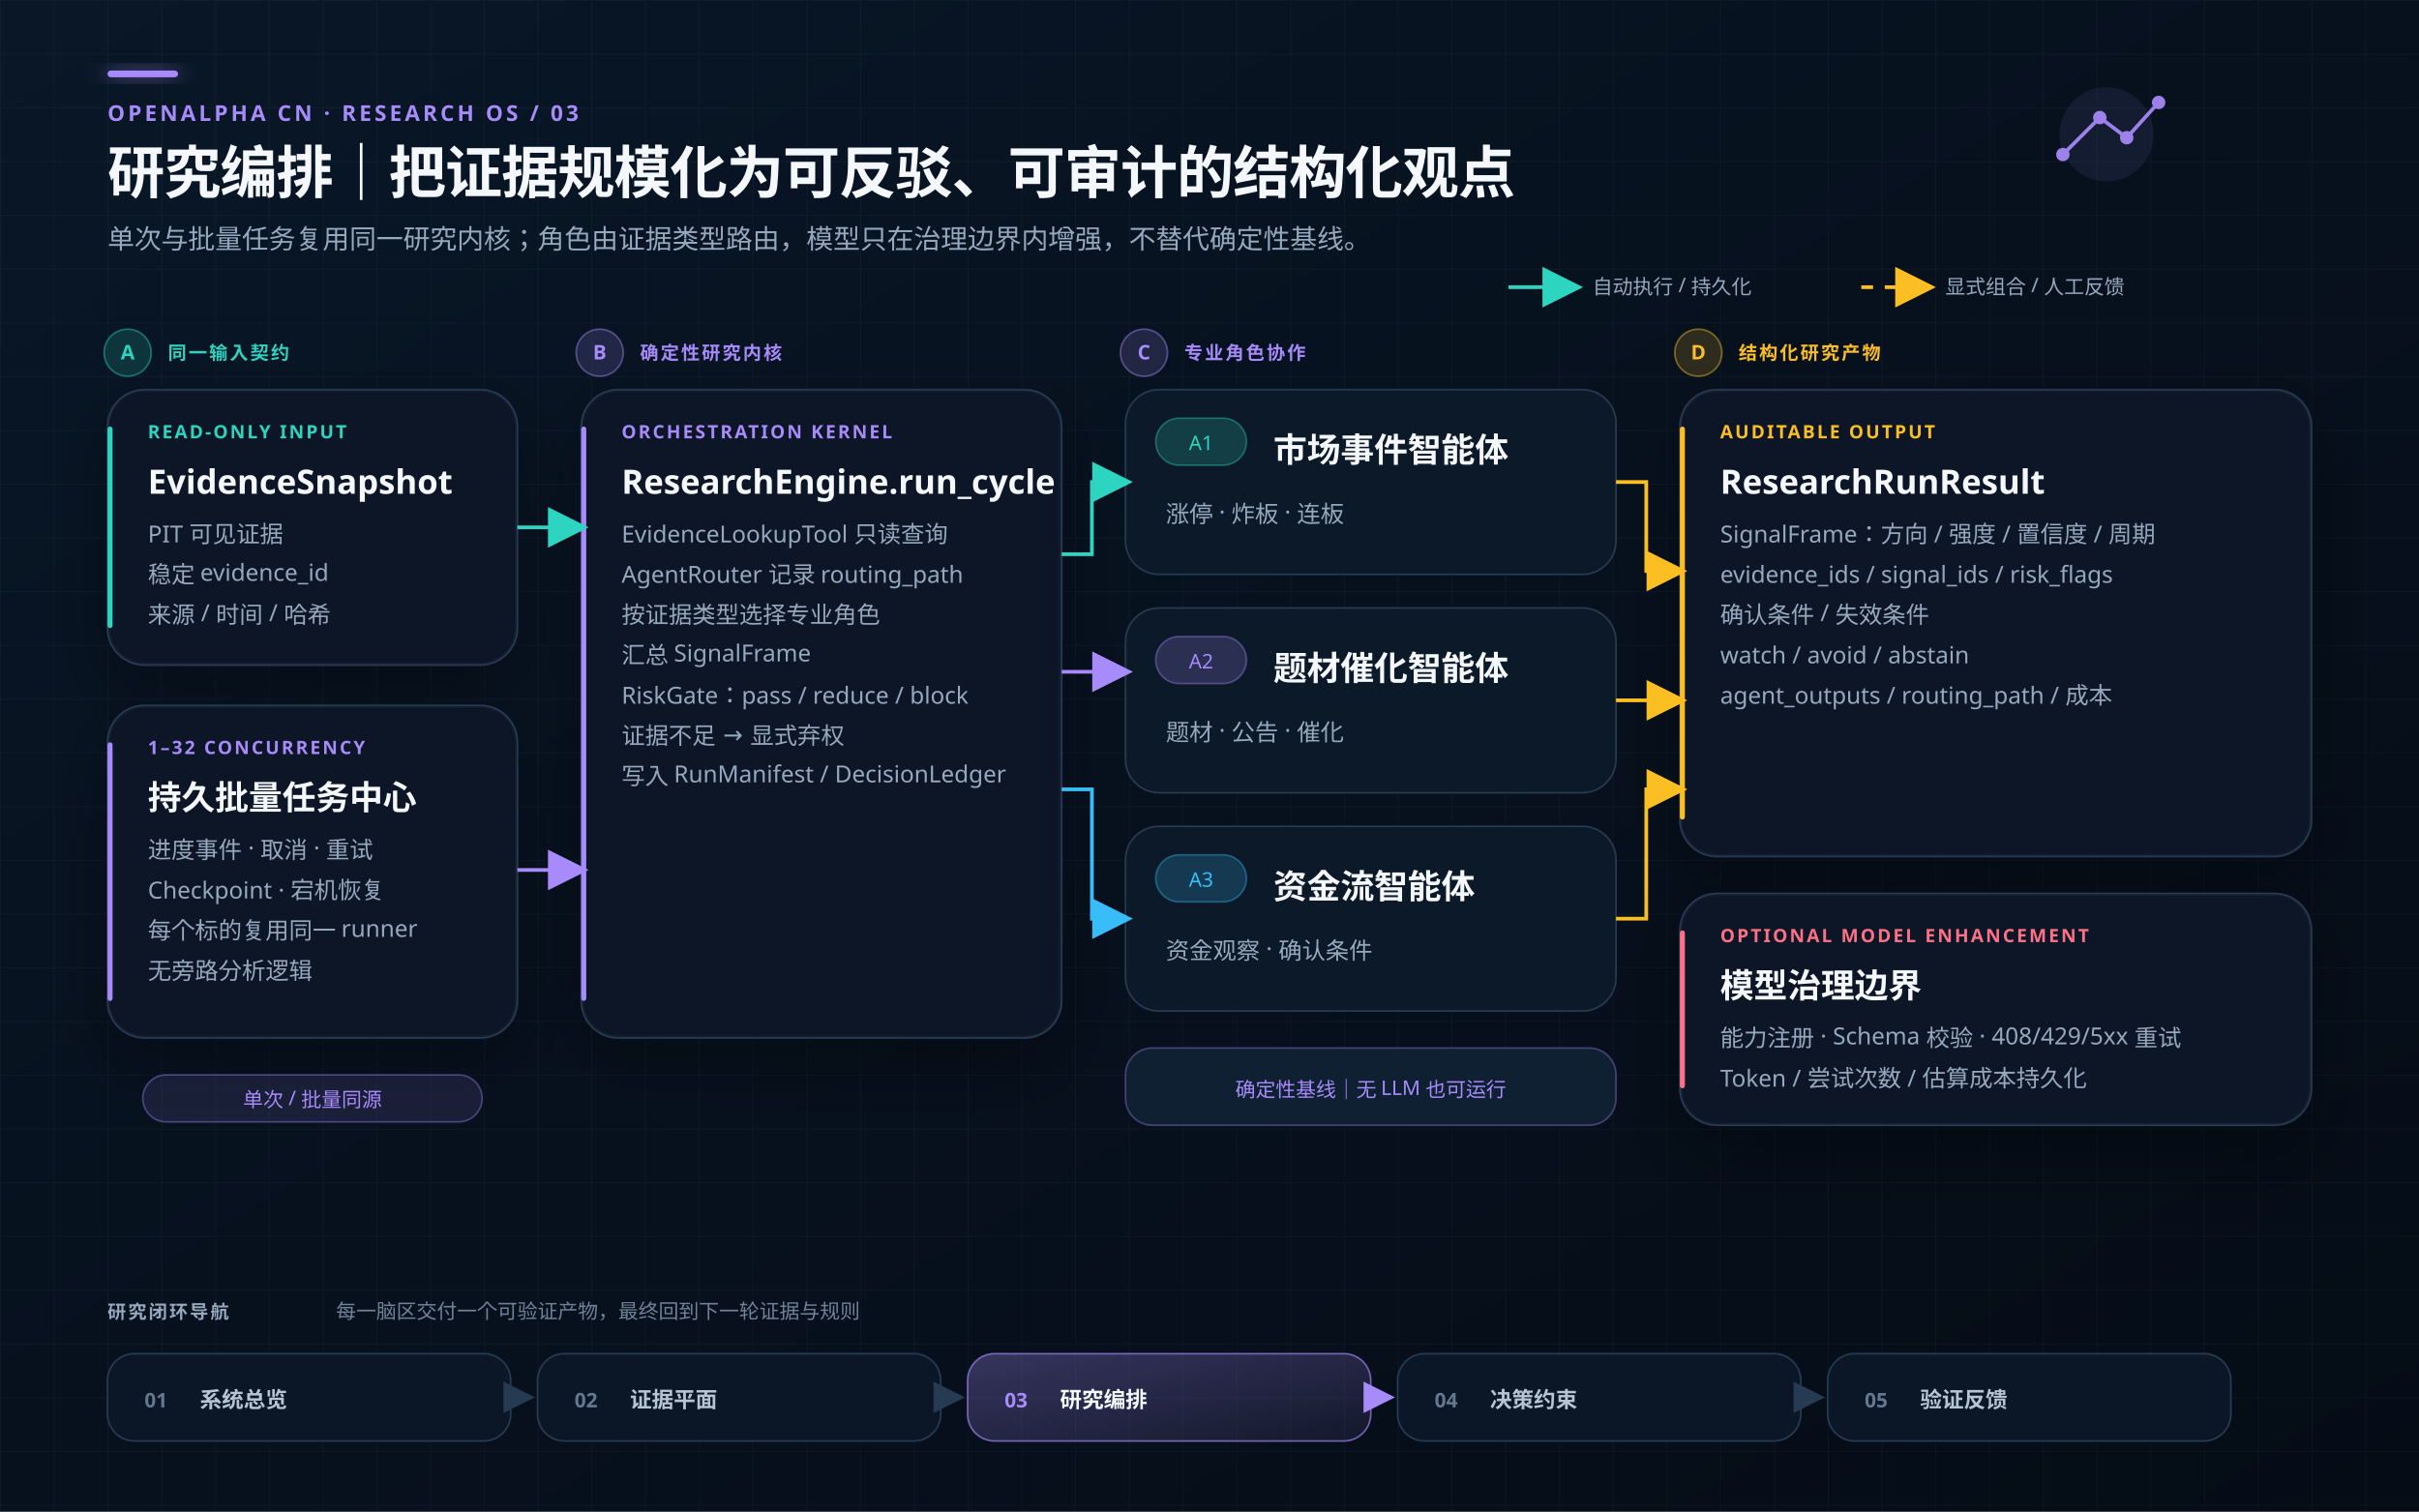
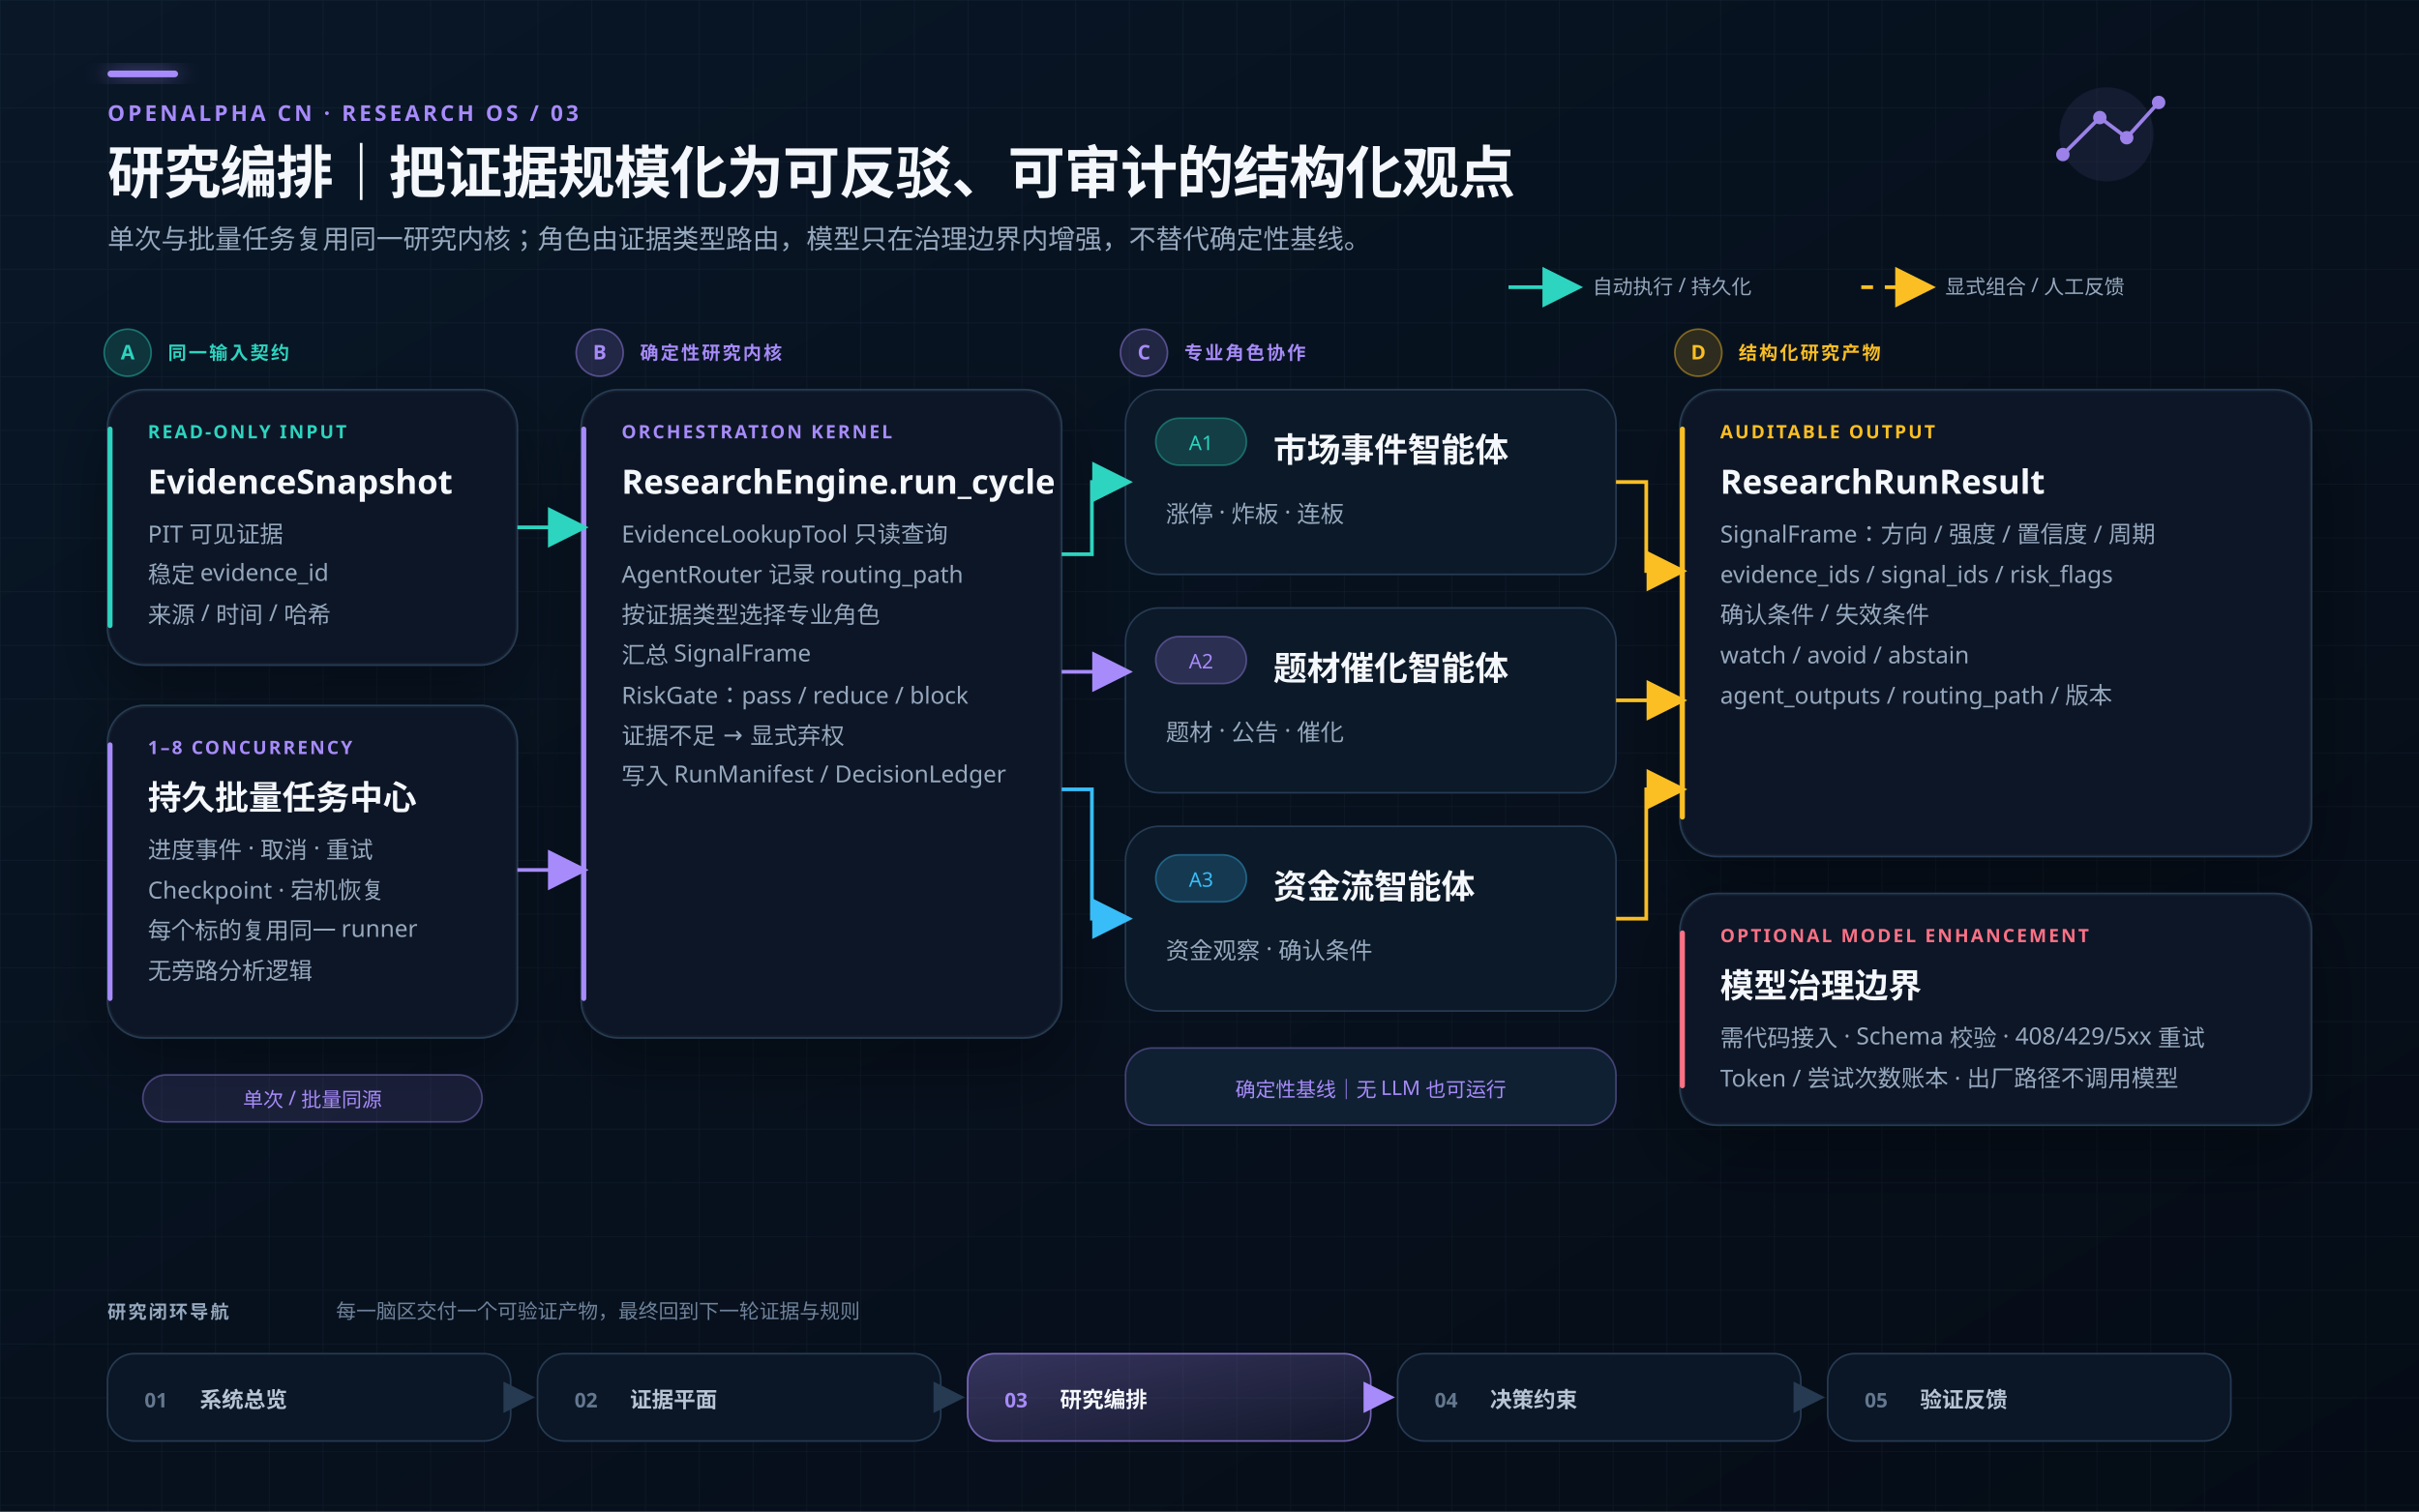
<svg xmlns="http://www.w3.org/2000/svg" width="1440" height="900" viewBox="0 0 1440 900" role="img" aria-labelledby="title desc">
  <defs>
    <linearGradient id="bgGradient" x1="0" y1="0" x2="1" y2="1">
      <stop offset="0" stop-color="#091727" />
      <stop offset=".48" stop-color="#07111E" />
      <stop offset="1" stop-color="#050C16" />
    </linearGradient>
    <radialGradient id="ambient" cx="0" cy="0" r="1" gradientTransform="translate(1160 40) rotate(135) scale(600 420)">
      <stop offset="0" stop-color="#A78BFA" stop-opacity=".16" />
      <stop offset=".62" stop-color="#A78BFA" stop-opacity=".025" />
      <stop offset="1" stop-color="#A78BFA" stop-opacity="0" />
    </radialGradient>
    <linearGradient id="activeNav" x1="0" y1="0" x2="1" y2="1">
      <stop offset="0" stop-color="#A78BFA" stop-opacity=".30" />
      <stop offset="1" stop-color="#A78BFA" stop-opacity=".08" />
    </linearGradient>
    <filter id="shadow" x="-20%" y="-20%" width="150%" height="170%">
      <feDropShadow dx="0" dy="16" stdDeviation="20" flood-color="#000000" flood-opacity=".34" />
    </filter>
    <filter id="softGlow" x="-100%" y="-100%" width="300%" height="300%">
      <feGaussianBlur stdDeviation="7" result="blur" />
      <feMerge>
        <feMergeNode in="blur" />
        <feMergeNode in="SourceGraphic" />
      </feMerge>
    </filter>
    <pattern id="grid" width="32" height="32" patternUnits="userSpaceOnUse">
      <path d="M32 0H0V32" fill="none" stroke="#6D87A3" stroke-width=".55" opacity=".12" />
    </pattern>
    <marker id="arrow" markerWidth="11" markerHeight="11" refX="9" refY="5.5" orient="auto" markerUnits="strokeWidth">
      <path d="M0 0L11 5.5L0 11Z" fill="context-stroke" />
    </marker>
    <style>
      text { font-family: Geist, "Plus Jakarta Sans", "Noto Sans SC", "Microsoft YaHei", sans-serif; }
      .eyebrow { font-size: 13px; font-weight: 760; letter-spacing: 1.8px; }
      .title { font-size: 34px; font-weight: 760; letter-spacing: -.5px; }
      .subtitle { font-size: 16px; font-weight: 480; }
      .micro { font-size: 11px; font-weight: 760; letter-spacing: 1.25px; }
      .cardTitle { font-size: 20px; font-weight: 720; }
      .body { font-size: 14px; font-weight: 490; }
      .small { font-size: 12px; font-weight: 520; }
      .mono { font-size: 12px; font-weight: 680; font-family: Geist Mono, "Noto Sans Mono CJK SC", monospace; }
      .metric { font-size: 28px; font-weight: 780; letter-spacing: -.5px; }
      .nav { font-size: 13px; font-weight: 680; }
      .navNum { font-size: 12px; font-weight: 800; }
    </style>
  </defs>
  <rect width="1440" height="900" fill="#07111E" />
  <rect width="1440" height="900" fill="url(#bgGradient)" />
  <rect width="1440" height="900" fill="url(#ambient)" />
  <rect width="1440" height="900" fill="url(#grid)" />
  <rect x="64" y="42" width="42" height="4" rx="2" fill="#A78BFA" filter="url(#softGlow)" />
  <text x="64" y="72" class="eyebrow" fill="#A78BFA">OPENALPHA CN · RESEARCH OS / 03</text>
  <text x="64" y="115" class="title" fill="#F4F7FB">研究编排｜把证据规模化为可反驳、可审计的结构化观点</text>
  <text x="64" y="148" class="subtitle" fill="#96A8BE">单次与批量任务复用同一研究内核；角色由证据类型路由，模型只在治理边界内增强，不替代确定性基线。</text>
  <g transform="translate(1210 50)" opacity=".92">
    <circle cx="44" cy="30" r="28" fill="#A78BFA" opacity=".09" />
    <path d="M18 42L40 20L56 32L75 11" fill="none" stroke="#A78BFA" stroke-width="2.2" />
    <circle cx="18" cy="42" r="4" fill="#A78BFA" />
    <circle cx="40" cy="20" r="4" fill="#A78BFA" />
    <circle cx="56" cy="32" r="4" fill="#A78BFA" />
    <circle cx="75" cy="11" r="4" fill="#A78BFA" />
  </g>
  <line x1="898" y1="171" x2="938" y2="171" stroke="#2DD4BF" stroke-width="2.2" marker-end="url(#arrow)" />
  <text x="948" y="175" class="small" fill="#96A8BE" text-anchor="start" opacity="1">自动执行 / 持久化</text>
  <line x1="1108" y1="171" x2="1148" y2="171" stroke="#FBBF24" stroke-width="2.2" stroke-dasharray="7 7" marker-end="url(#arrow)" />
  <text x="1158" y="175" class="small" fill="#96A8BE" text-anchor="start" opacity="1">显式组合 / 人工反馈</text>
  <circle cx="76" cy="210" r="14" fill="#2DD4BF" fill-opacity=".16" stroke="#2DD4BF" stroke-opacity=".45" />
  <text x="76" y="214" class="navNum" fill="#2DD4BF" text-anchor="middle" opacity="1">A</text>
  <text x="100" y="214" class="micro" fill="#2DD4BF" text-anchor="start" opacity="1">同一输入契约</text>
  <rect x="64" y="232" width="244" height="164" rx="22" fill="#0C1928" stroke="#263A52" filter="url(#shadow)" />
  <rect x="65" y="233" width="242" height="162" rx="21" fill="none" stroke="#FFFFFF" stroke-opacity=".035" />
  <rect x="64" y="254" width="3" height="120" rx="1.5" fill="#2DD4BF" />
  <text x="88" y="261" class="micro" fill="#2DD4BF" text-anchor="start" opacity="1">READ-ONLY INPUT</text>
  <text x="88" y="294" class="cardTitle" fill="#F4F7FB" text-anchor="start" opacity="1">EvidenceSnapshot</text>
  <text x="88" y="323" class="body" fill="#96A8BE" text-anchor="start" opacity="1">PIT 可见证据</text>
  <text x="88" y="347" class="body" fill="#96A8BE" text-anchor="start" opacity="1">稳定 evidence_id</text>
  <text x="88" y="371" class="body" fill="#96A8BE" text-anchor="start" opacity="1">来源 / 时间 / 哈希</text>
  <rect x="64" y="420" width="244" height="198" rx="22" fill="#0C1928" stroke="#263A52" filter="url(#shadow)" />
  <rect x="65" y="421" width="242" height="196" rx="21" fill="none" stroke="#FFFFFF" stroke-opacity=".035" />
  <rect x="64" y="442" width="3" height="154" rx="1.5" fill="#A78BFA" />
-   <text x="88" y="449" class="micro" fill="#A78BFA" text-anchor="start" opacity="1">1–32 CONCURRENCY</text>
+   <text x="88" y="449" class="micro" fill="#A78BFA" text-anchor="start" opacity="1">1–8 CONCURRENCY</text>
  <text x="88" y="482" class="cardTitle" fill="#F4F7FB" text-anchor="start" opacity="1">持久批量任务中心</text>
  <text x="88" y="511" class="body" fill="#96A8BE" text-anchor="start" opacity="1">进度事件 · 取消 · 重试</text>
  <text x="88" y="535" class="body" fill="#96A8BE" text-anchor="start" opacity="1">Checkpoint · 宕机恢复</text>
  <text x="88" y="559" class="body" fill="#96A8BE" text-anchor="start" opacity="1">每个标的复用同一 runner</text>
  <text x="88" y="583" class="body" fill="#96A8BE" text-anchor="start" opacity="1">无旁路分析逻辑</text>
  <rect x="85" y="640" width="202" height="28" rx="14" fill="#A78BFA" fill-opacity="0.12" stroke="#A78BFA" stroke-opacity=".38" />
  <text x="186.0" y="659" class="small" fill="#A78BFA" text-anchor="middle" opacity="1">单次 / 批量同源</text>
  <circle cx="357" cy="210" r="14" fill="#A78BFA" fill-opacity=".16" stroke="#A78BFA" stroke-opacity=".45" />
  <text x="357" y="214" class="navNum" fill="#A78BFA" text-anchor="middle" opacity="1">B</text>
  <text x="381" y="214" class="micro" fill="#A78BFA" text-anchor="start" opacity="1">确定性研究内核</text>
  <rect x="346" y="232" width="286" height="386" rx="22" fill="#0C1928" stroke="#263A52" filter="url(#shadow)" />
  <rect x="347" y="233" width="284" height="384" rx="21" fill="none" stroke="#FFFFFF" stroke-opacity=".035" />
  <rect x="346" y="254" width="3" height="342" rx="1.5" fill="#A78BFA" />
  <text x="370" y="261" class="micro" fill="#A78BFA" text-anchor="start" opacity="1">ORCHESTRATION KERNEL</text>
  <text x="370" y="294" class="cardTitle" fill="#F4F7FB" text-anchor="start" opacity="1">ResearchEngine.run_cycle</text>
  <text x="370" y="323" class="body" fill="#96A8BE" text-anchor="start" opacity="1">EvidenceLookupTool 只读查询</text>
  <text x="370" y="347" class="body" fill="#96A8BE" text-anchor="start" opacity="1">AgentRouter 记录 routing_path</text>
  <text x="370" y="371" class="body" fill="#96A8BE" text-anchor="start" opacity="1">按证据类型选择专业角色</text>
  <text x="370" y="395" class="body" fill="#96A8BE" text-anchor="start" opacity="1">汇总 SignalFrame</text>
  <text x="370" y="419" class="body" fill="#96A8BE" text-anchor="start" opacity="1">RiskGate：pass / reduce / block</text>
  <text x="370" y="443" class="body" fill="#96A8BE" text-anchor="start" opacity="1">证据不足 → 显式弃权</text>
  <text x="370" y="467" class="body" fill="#96A8BE" text-anchor="start" opacity="1">写入 RunManifest / DecisionLedger</text>
  <path d="M308 314L346 314" fill="none" stroke="#2DD4BF" stroke-width="2.2" marker-end="url(#arrow)" />
  <path d="M308 518L346 518" fill="none" stroke="#A78BFA" stroke-width="2.2" marker-end="url(#arrow)" />
  <circle cx="681" cy="210" r="14" fill="#A78BFA" fill-opacity=".16" stroke="#A78BFA" stroke-opacity=".45" />
  <text x="681" y="214" class="navNum" fill="#A78BFA" text-anchor="middle" opacity="1">C</text>
  <text x="705" y="214" class="micro" fill="#A78BFA" text-anchor="start" opacity="1">专业角色协作</text>
  <rect x="670" y="232" width="292" height="110" rx="20" fill="#0C1928" stroke="#263A52" />
  <rect x="688" y="249" width="54" height="28" rx="14" fill="#2DD4BF" fill-opacity="0.2" stroke="#2DD4BF" stroke-opacity=".38" />
  <text x="715.0" y="268" class="small" fill="#2DD4BF" text-anchor="middle" opacity="1">A1</text>
  <text x="758" y="275" class="cardTitle" fill="#F4F7FB" text-anchor="start" opacity="1">市场事件智能体</text>
  <text x="694" y="311" class="body" fill="#96A8BE" text-anchor="start" opacity="1">涨停 · 炸板 · 连板</text>
  <rect x="670" y="362" width="292" height="110" rx="20" fill="#0C1928" stroke="#263A52" />
  <rect x="688" y="379" width="54" height="28" rx="14" fill="#A78BFA" fill-opacity="0.2" stroke="#A78BFA" stroke-opacity=".38" />
  <text x="715.0" y="398" class="small" fill="#A78BFA" text-anchor="middle" opacity="1">A2</text>
  <text x="758" y="405" class="cardTitle" fill="#F4F7FB" text-anchor="start" opacity="1">题材催化智能体</text>
  <text x="694" y="441" class="body" fill="#96A8BE" text-anchor="start" opacity="1">题材 · 公告 · 催化</text>
  <rect x="670" y="492" width="292" height="110" rx="20" fill="#0C1928" stroke="#263A52" />
  <rect x="688" y="509" width="54" height="28" rx="14" fill="#38BDF8" fill-opacity="0.2" stroke="#38BDF8" stroke-opacity=".38" />
  <text x="715.0" y="528" class="small" fill="#38BDF8" text-anchor="middle" opacity="1">A3</text>
  <text x="758" y="535" class="cardTitle" fill="#F4F7FB" text-anchor="start" opacity="1">资金流智能体</text>
  <text x="694" y="571" class="body" fill="#96A8BE" text-anchor="start" opacity="1">资金观察 · 确认条件</text>
  <path d="M632 330H650V287H670" fill="none" stroke="#2DD4BF" stroke-width="2.2" marker-end="url(#arrow)" opacity="1" />
  <path d="M632 400H670" fill="none" stroke="#A78BFA" stroke-width="2.2" marker-end="url(#arrow)" opacity="1" />
  <path d="M632 470H650V547H670" fill="none" stroke="#38BDF8" stroke-width="2.2" marker-end="url(#arrow)" opacity="1" />
  <rect x="670" y="624" width="292" height="46" rx="16" fill="#102033" stroke="#A78BFA" stroke-opacity=".36" />
  <text x="816" y="653" class="small" fill="#A78BFA" text-anchor="middle" opacity="1">确定性基线｜无 LLM 也可运行</text>
  <circle cx="1011" cy="210" r="14" fill="#FBBF24" fill-opacity=".16" stroke="#FBBF24" stroke-opacity=".45" />
  <text x="1011" y="214" class="navNum" fill="#FBBF24" text-anchor="middle" opacity="1">D</text>
  <text x="1035" y="214" class="micro" fill="#FBBF24" text-anchor="start" opacity="1">结构化研究产物</text>
  <rect x="1000" y="232" width="376" height="278" rx="22" fill="#0C1928" stroke="#263A52" filter="url(#shadow)" />
  <rect x="1001" y="233" width="374" height="276" rx="21" fill="none" stroke="#FFFFFF" stroke-opacity=".035" />
  <rect x="1000" y="254" width="3" height="234" rx="1.5" fill="#FBBF24" />
  <text x="1024" y="261" class="micro" fill="#FBBF24" text-anchor="start" opacity="1">AUDITABLE OUTPUT</text>
  <text x="1024" y="294" class="cardTitle" fill="#F4F7FB" text-anchor="start" opacity="1">ResearchRunResult</text>
  <text x="1024" y="323" class="body" fill="#96A8BE" text-anchor="start" opacity="1">SignalFrame：方向 / 强度 / 置信度 / 周期</text>
  <text x="1024" y="347" class="body" fill="#96A8BE" text-anchor="start" opacity="1">evidence_ids / signal_ids / risk_flags</text>
  <text x="1024" y="371" class="body" fill="#96A8BE" text-anchor="start" opacity="1">确认条件 / 失效条件</text>
  <text x="1024" y="395" class="body" fill="#96A8BE" text-anchor="start" opacity="1">watch / avoid / abstain</text>
-   <text x="1024" y="419" class="body" fill="#96A8BE" text-anchor="start" opacity="1">agent_outputs / routing_path / 成本</text>
+   <text x="1024" y="419" class="body" fill="#96A8BE" text-anchor="start" opacity="1">agent_outputs / routing_path / 版本</text>
  <path d="M962 287H980V340H1000" fill="none" stroke="#FBBF24" stroke-width="2.2" marker-end="url(#arrow)" opacity="1" />
  <path d="M962 417H1000" fill="none" stroke="#FBBF24" stroke-width="2.2" marker-end="url(#arrow)" opacity="1" />
  <path d="M962 547H980V470H1000" fill="none" stroke="#FBBF24" stroke-width="2.2" marker-end="url(#arrow)" opacity="1" />
  <rect x="1000" y="532" width="376" height="138" rx="22" fill="#0C1928" stroke="#263A52" filter="url(#shadow)" />
  <rect x="1001" y="533" width="374" height="136" rx="21" fill="none" stroke="#FFFFFF" stroke-opacity=".035" />
  <rect x="1000" y="554" width="3" height="94" rx="1.5" fill="#FB7185" />
  <text x="1024" y="561" class="micro" fill="#FB7185" text-anchor="start" opacity="1">OPTIONAL MODEL ENHANCEMENT</text>
  <text x="1024" y="594" class="cardTitle" fill="#F4F7FB" text-anchor="start" opacity="1">模型治理边界</text>
-   <text x="1024" y="623" class="body" fill="#96A8BE" text-anchor="start" opacity="1">能力注册 · Schema 校验 · 408/429/5xx 重试</text>
-   <text x="1024" y="647" class="body" fill="#96A8BE" text-anchor="start" opacity="1">Token / 尝试次数 / 估算成本持久化</text>
+   <text x="1024" y="623" class="body" fill="#96A8BE" text-anchor="start" opacity="1">需代码接入 · Schema 校验 · 408/429/5xx 重试</text>
+   <text x="1024" y="647" class="body" fill="#96A8BE" text-anchor="start" opacity="1">Token / 尝试次数账本 · 出厂路径不调用模型</text>
  <text x="64" y="785" class="micro" fill="#96A8BE" text-anchor="start" opacity="1">研究闭环导航</text>
  <text x="200" y="785" class="small" fill="#6F829A" text-anchor="start" opacity="1">每一脑区交付一个可验证产物，最终回到下一轮证据与规则</text>
  <rect x="64" y="806" width="240" height="52" rx="16" fill="#0B1726" stroke="#263A52" />
  <text x="86" y="838" class="navNum" fill="#647890" text-anchor="start" opacity="1">01</text>
  <text x="119" y="838" class="nav" fill="#B7C4D4" text-anchor="start" opacity="1">系统总览</text>
  <path d="M309 832H315" stroke="#263A52" stroke-width="1.7" marker-end="url(#arrow)" />
  <rect x="320" y="806" width="240" height="52" rx="16" fill="#0B1726" stroke="#263A52" />
  <text x="342" y="838" class="navNum" fill="#647890" text-anchor="start" opacity="1">02</text>
  <text x="375" y="838" class="nav" fill="#B7C4D4" text-anchor="start" opacity="1">证据平面</text>
  <path d="M565 832H571" stroke="#263A52" stroke-width="1.7" marker-end="url(#arrow)" />
  <rect x="576" y="806" width="240" height="52" rx="16" fill="url(#activeNav)" stroke="#A78BFA" stroke-opacity=".64" />
  <text x="598" y="838" class="navNum" fill="#A78BFA" text-anchor="start" opacity="1">03</text>
  <text x="631" y="838" class="nav" fill="#F4F7FB" text-anchor="start" opacity="1">研究编排</text>
  <path d="M821 832H827" stroke="#A78BFA" stroke-width="1.7" marker-end="url(#arrow)" />
  <rect x="832" y="806" width="240" height="52" rx="16" fill="#0B1726" stroke="#263A52" />
  <text x="854" y="838" class="navNum" fill="#647890" text-anchor="start" opacity="1">04</text>
  <text x="887" y="838" class="nav" fill="#B7C4D4" text-anchor="start" opacity="1">决策约束</text>
  <path d="M1077 832H1083" stroke="#263A52" stroke-width="1.7" marker-end="url(#arrow)" />
  <rect x="1088" y="806" width="240" height="52" rx="16" fill="#0B1726" stroke="#263A52" />
  <text x="1110" y="838" class="navNum" fill="#647890" text-anchor="start" opacity="1">05</text>
  <text x="1143" y="838" class="nav" fill="#B7C4D4" text-anchor="start" opacity="1">验证反馈</text>
</svg>
